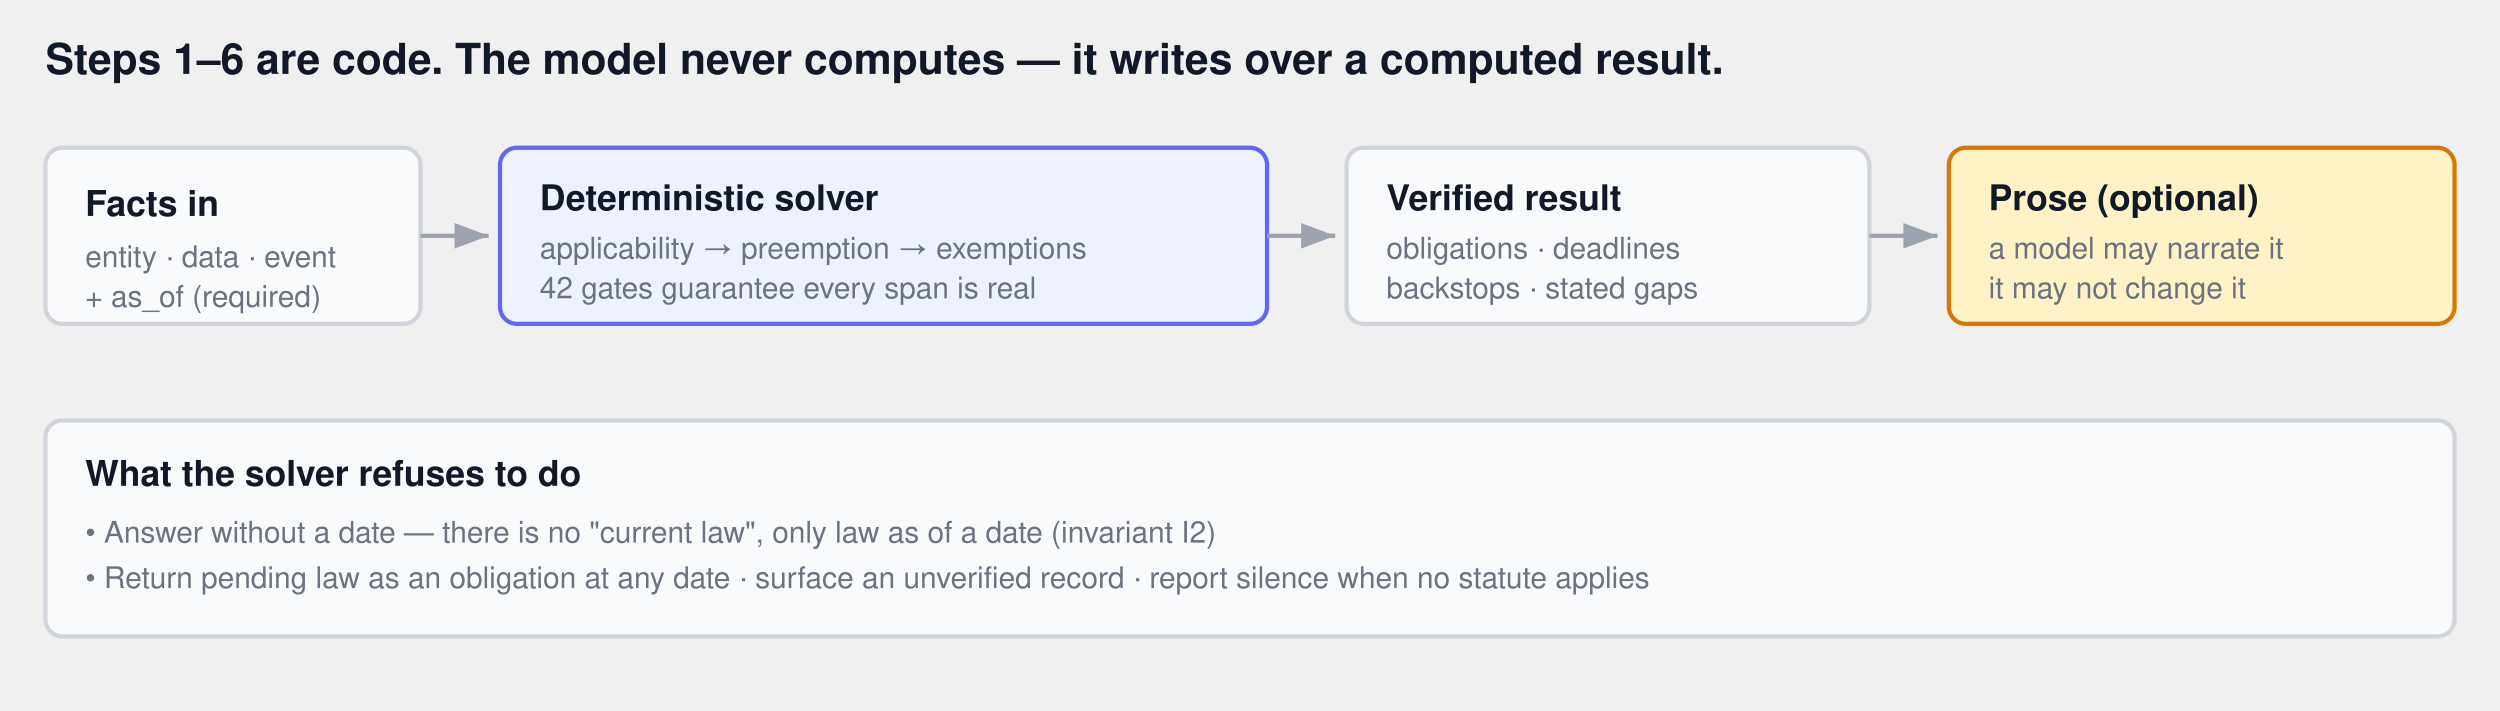
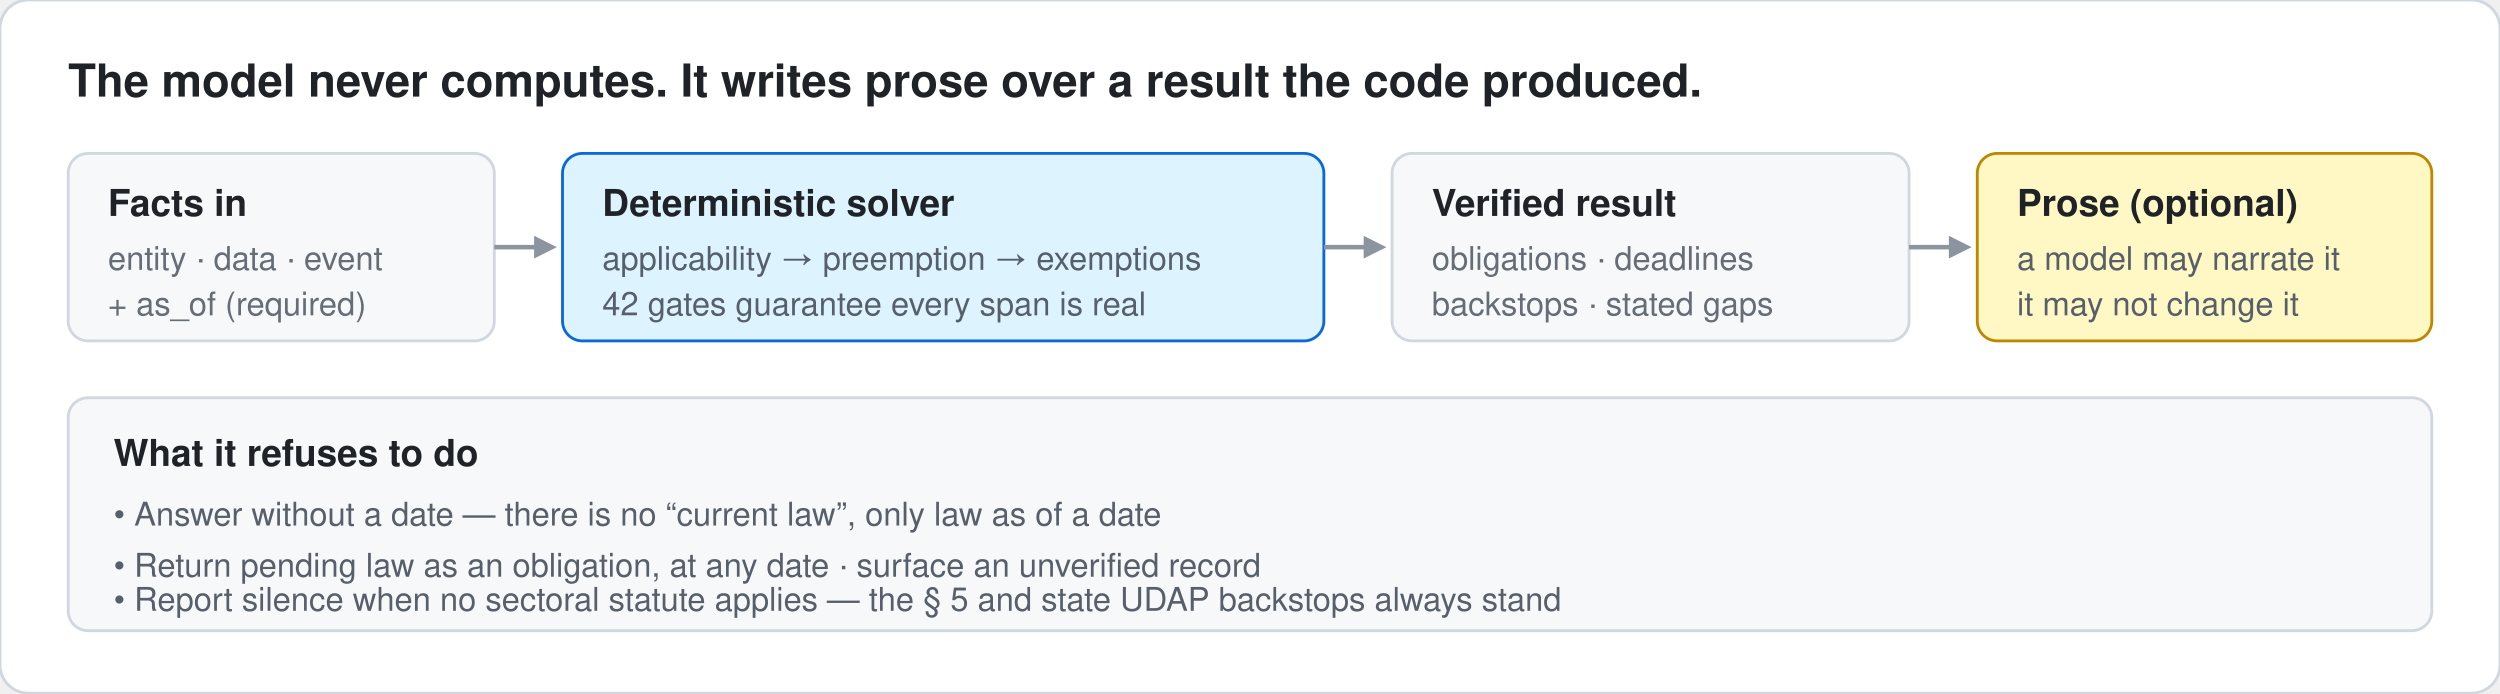
- <svg xmlns="http://www.w3.org/2000/svg" viewBox="0 0 880 250" role="img" aria-label="How a query is answered">
-   <style>
-     text { font-family: ui-sans-serif, -apple-system, "Segoe UI", Helvetica, Arial, sans-serif; }
-     .ttl { font-size: 15px; font-weight: 700; fill: #111827; }
-     .bx  { font-size: 12.5px; font-weight: 600; fill: #111827; }
-     .sm  { font-size: 10.5px; fill: #6b7280; }
-     .box { fill: #f9fafb; stroke: #d1d5db; stroke-width: 1.5; }
-     .det { fill: #eef2ff; stroke: #6366f1; stroke-width: 1.5; }
-     .llm { fill: #fef3c7; stroke: #d97706; stroke-width: 1.5; }
-     .ar  { stroke: #9ca3af; stroke-width: 1.5; fill: none; marker-end: url(#a); }
-     @media (prefers-color-scheme: dark) {
-       .ttl,.bx { fill: #f3f4f6; } .sm { fill: #9ca3af; }
-       .box { fill: #1f2937; stroke: #4b5563; }
-       .det { fill: #312e81; stroke: #818cf8; }
-       .llm { fill: #78350f; stroke: #fbbf24; }
-     }
-   </style>
-   <defs>
-     <marker id="a" markerWidth="9" markerHeight="9" refX="8" refY="3" orient="auto">
-       <path d="M0,0 L0,6 L8,3 z" fill="#9ca3af" />
-     </marker>
-   </defs>
-   <text x="16" y="26" class="ttl">Steps 1–6 are code. The model never computes — it writes over a computed result.</text>
-   <rect x="16" y="52" width="132" height="62" rx="6" class="box" />
-   <text x="30" y="76" class="bx">Facts in</text>
-   <text x="30" y="94" class="sm">entity · data · event</text>
-   <text x="30" y="108" class="sm">+ as_of (required)</text>
-   <rect x="176" y="52" width="270" height="62" rx="6" class="det" />
-   <text x="190" y="74" class="bx">Deterministic solver</text>
-   <text x="190" y="91" class="sm">applicability → preemption → exemptions</text>
-   <text x="190" y="105" class="sm">42 gates guarantee every span is real</text>
-   <rect x="474" y="52" width="184" height="62" rx="6" class="box" />
-   <text x="488" y="74" class="bx">Verified result</text>
-   <text x="488" y="91" class="sm">obligations · deadlines</text>
-   <text x="488" y="105" class="sm">backstops · stated gaps</text>
-   <rect x="686" y="52" width="178" height="62" rx="6" class="llm" />
-   <text x="700" y="74" class="bx">Prose (optional)</text>
-   <text x="700" y="91" class="sm">a model may narrate it</text>
-   <text x="700" y="105" class="sm">it may not change it</text>
-   <path d="M148,83 L172,83" class="ar" />
-   <path d="M446,83 L470,83" class="ar" />
-   <path d="M658,83 L682,83" class="ar" />
-   <rect x="16" y="148" width="848" height="76" rx="6" class="box" />
-   <text x="30" y="171" class="bx">What the solver refuses to do</text>
-   <text x="30" y="191" class="sm">• Answer without a date — there is no "current law", only law as of a date (invariant I2)</text>
-   <text x="30" y="207" class="sm">• Return pending law as an obligation at any date · surface an unverified record · report silence when no statute applies</text>
+ <svg xmlns="http://www.w3.org/2000/svg" viewBox="0 0 880 244" width="880" height="244" role="img" aria-label="How a query is answered: steps one to six are code, the model only writes prose over a computed result">
+   <rect x="0" y="0" width="880" height="244" rx="10" fill="#ffffff" stroke="#d0d7de" />
+   <text x="24" y="34" font-family="Helvetica,Arial,sans-serif" font-size="16" font-weight="700" fill="#1f2328">The model never computes. It writes prose over a result the code produced.</text>
+   <rect x="24" y="54" width="150" height="66" rx="7" fill="#f6f8fa" stroke="#d0d7de" />
+   <text x="38" y="76" font-family="Helvetica,Arial,sans-serif" font-size="13" font-weight="700" fill="#1f2328">Facts in</text>
+   <text x="38" y="95" font-family="Helvetica,Arial,sans-serif" font-size="11.5" fill="#656d76">entity · data · event</text>
+   <text x="38" y="111" font-family="Helvetica,Arial,sans-serif" font-size="11.5" fill="#656d76">+ as_of (required)</text>
+   <rect x="198" y="54" width="268" height="66" rx="7" fill="#ddf4ff" stroke="#0969da" />
+   <text x="212" y="76" font-family="Helvetica,Arial,sans-serif" font-size="13" font-weight="700" fill="#1f2328">Deterministic solver</text>
+   <text x="212" y="95" font-family="Helvetica,Arial,sans-serif" font-size="11.5" fill="#57606a">applicability → preemption → exemptions</text>
+   <text x="212" y="111" font-family="Helvetica,Arial,sans-serif" font-size="11.5" fill="#57606a">42 gates guarantee every span is real</text>
+   <rect x="490" y="54" width="182" height="66" rx="7" fill="#f6f8fa" stroke="#d0d7de" />
+   <text x="504" y="76" font-family="Helvetica,Arial,sans-serif" font-size="13" font-weight="700" fill="#1f2328">Verified result</text>
+   <text x="504" y="95" font-family="Helvetica,Arial,sans-serif" font-size="11.5" fill="#656d76">obligations · deadlines</text>
+   <text x="504" y="111" font-family="Helvetica,Arial,sans-serif" font-size="11.5" fill="#656d76">backstops · stated gaps</text>
+   <rect x="696" y="54" width="160" height="66" rx="7" fill="#fff8c5" stroke="#bf8700" />
+   <text x="710" y="76" font-family="Helvetica,Arial,sans-serif" font-size="13" font-weight="700" fill="#1f2328">Prose (optional)</text>
+   <text x="710" y="95" font-family="Helvetica,Arial,sans-serif" font-size="11.5" fill="#57606a">a model may narrate it</text>
+   <text x="710" y="111" font-family="Helvetica,Arial,sans-serif" font-size="11.5" fill="#57606a">it may not change it</text>
+   <path d="M174,87 L194,87" stroke="#8c959f" stroke-width="1.6" fill="none" />
+   <path d="M188,83 L196,87 L188,91 z" fill="#8c959f" />
+   <path d="M466,87 L486,87" stroke="#8c959f" stroke-width="1.6" fill="none" />
+   <path d="M480,83 L488,87 L480,91 z" fill="#8c959f" />
+   <path d="M672,87 L692,87" stroke="#8c959f" stroke-width="1.6" fill="none" />
+   <path d="M686,83 L694,87 L686,91 z" fill="#8c959f" />
+   <rect x="24" y="140" width="832" height="82" rx="7" fill="#f6f8fa" stroke="#d0d7de" />
+   <text x="40" y="164" font-family="Helvetica,Arial,sans-serif" font-size="13" font-weight="700" fill="#1f2328">What it refuses to do</text>
+   <text x="40" y="185" font-family="Helvetica,Arial,sans-serif" font-size="11.5" fill="#57606a">• Answer without a date — there is no “current law”, only law as of a date</text>
+   <text x="40" y="203" font-family="Helvetica,Arial,sans-serif" font-size="11.5" fill="#57606a">• Return pending law as an obligation, at any date · surface an unverified record</text>
+   <text x="40" y="215" font-family="Helvetica,Arial,sans-serif" font-size="11.5" fill="#57606a">• Report silence when no sectoral statute applies — the § 5 and state UDAP backstops always stand</text>
</svg>
